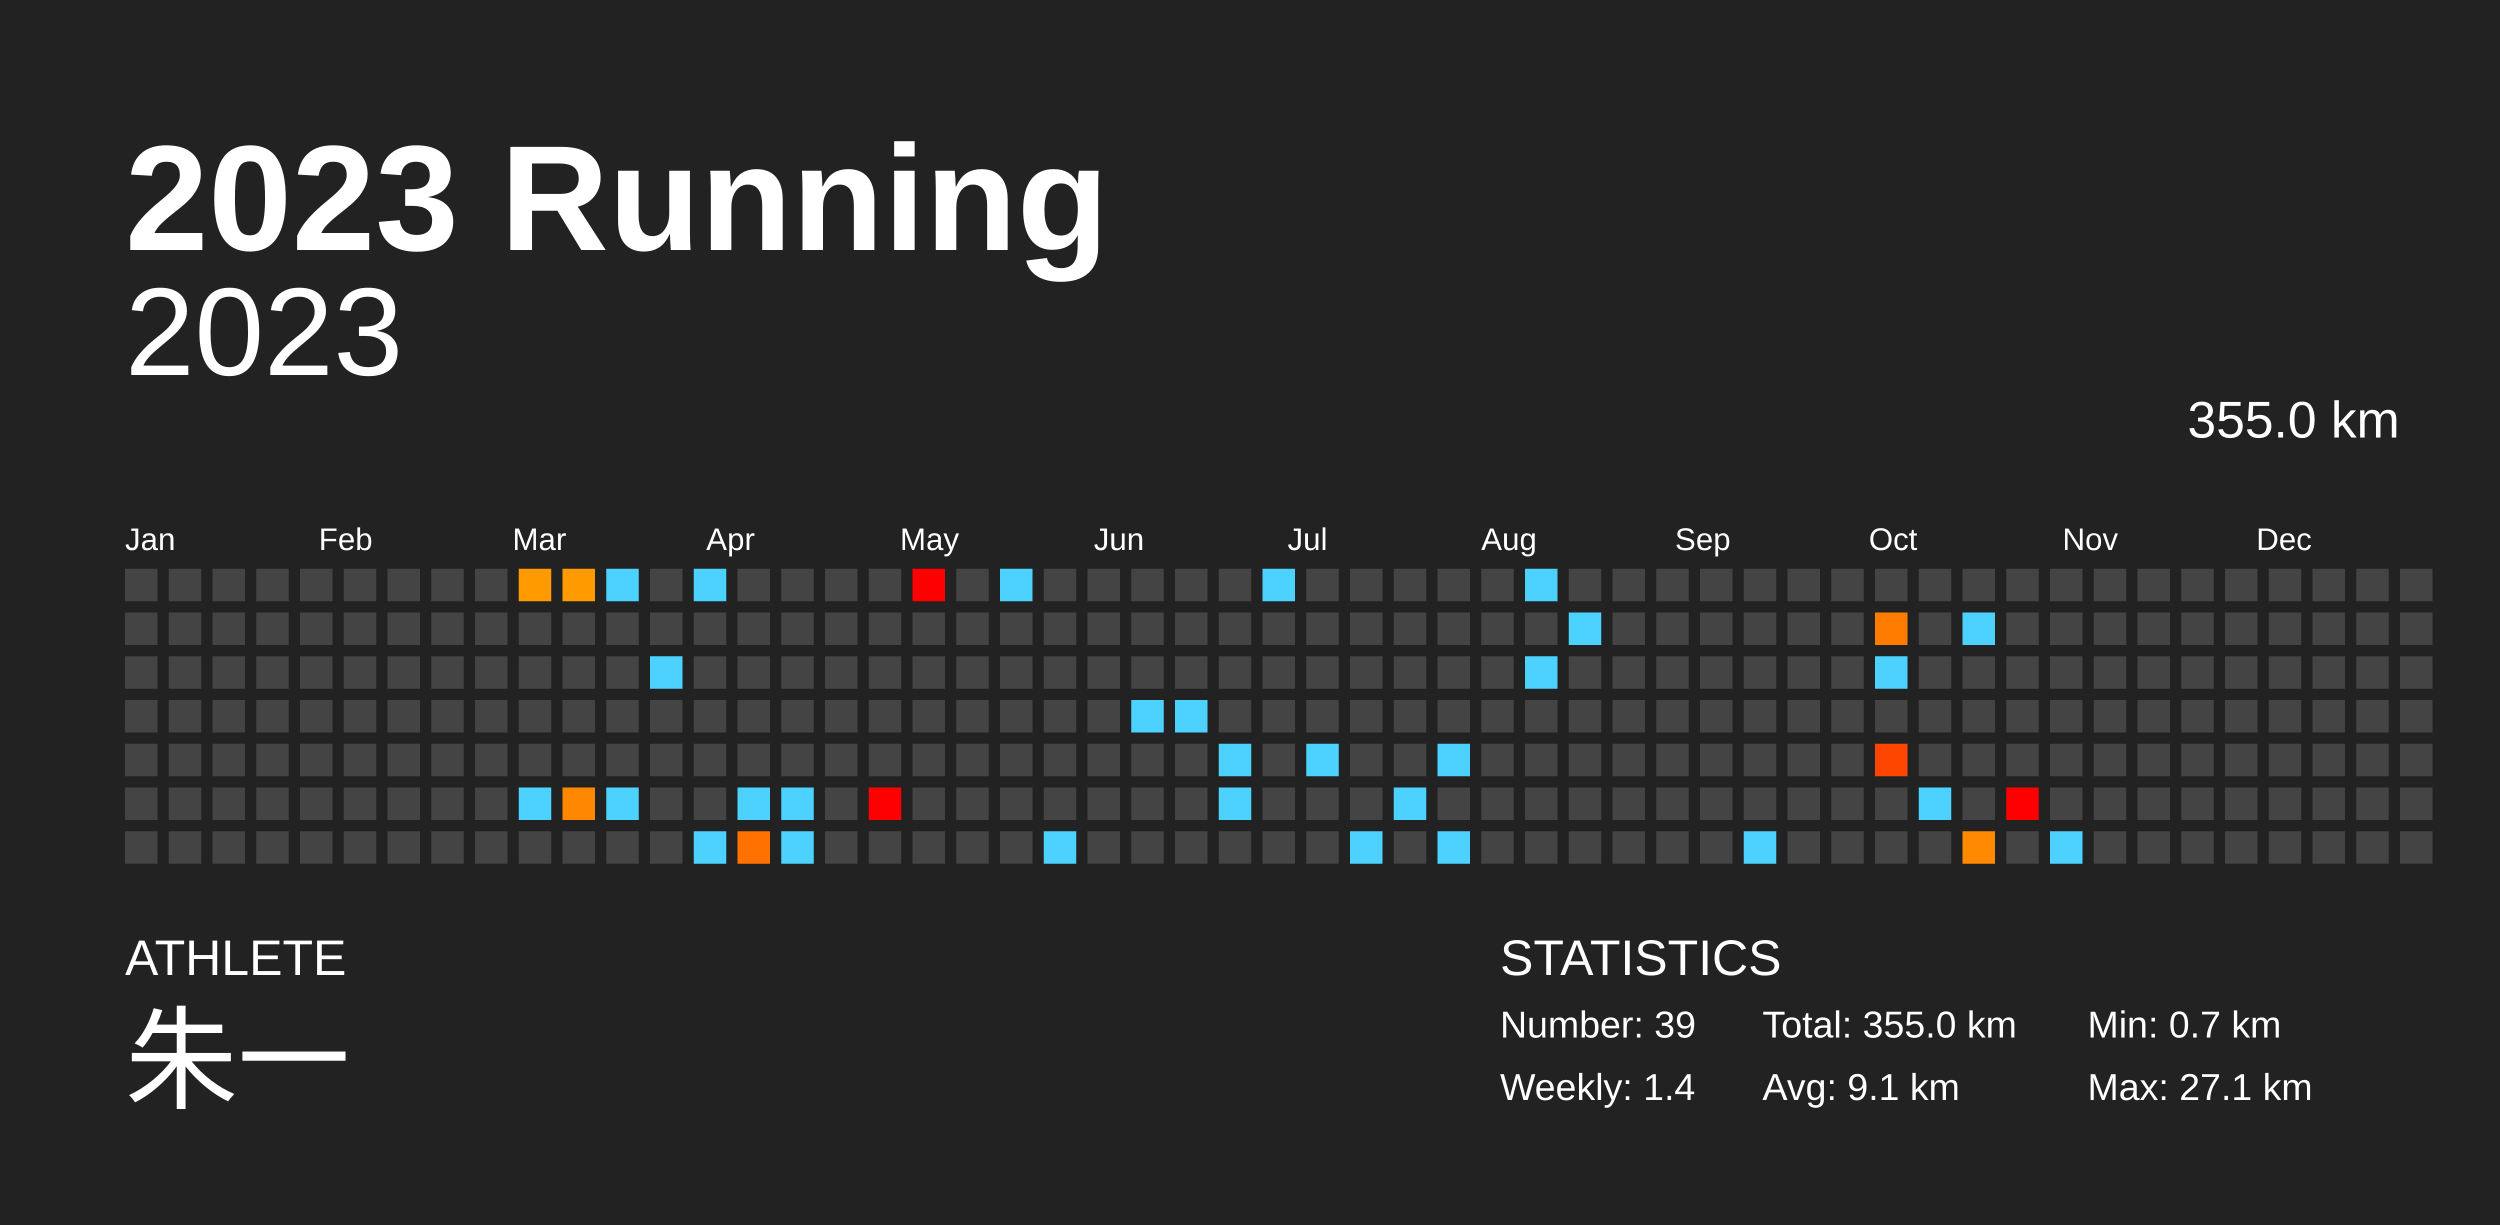
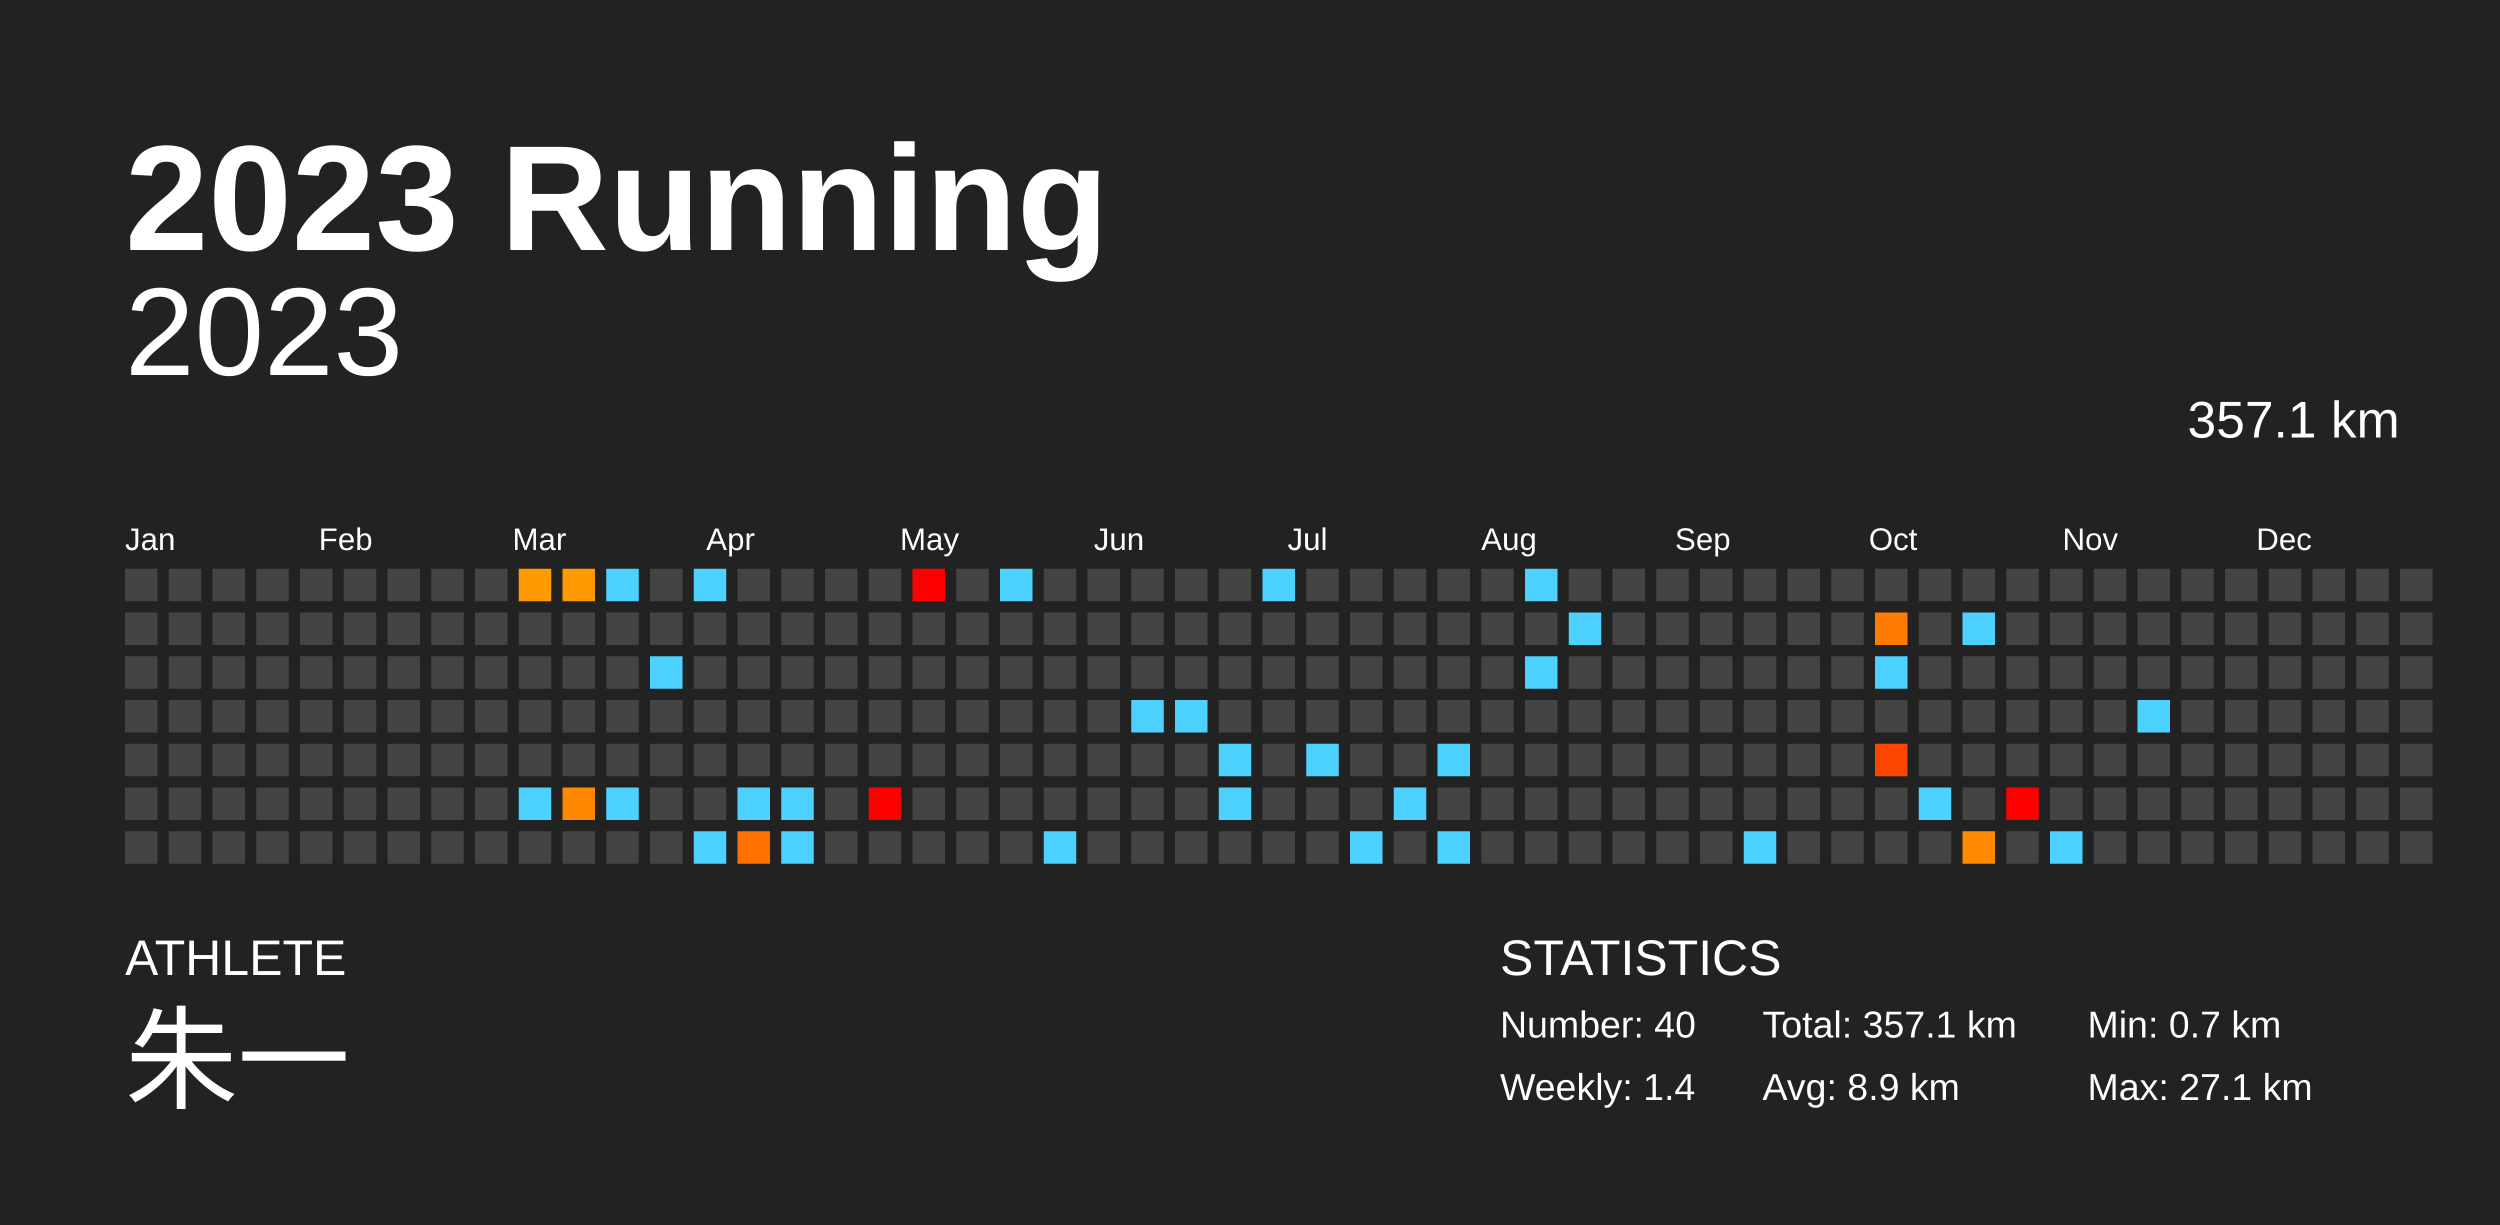
<svg xmlns="http://www.w3.org/2000/svg" baseProfile="full" height="98mm" version="1.1" viewBox="0,0,200,98" width="200mm">
  <defs />
  <rect fill="#222222" height="98" width="200" x="0" y="0" />
  <text fill="#FFFFFF" style="font-size:12px; font-family:Arial; font-weight:bold;" x="10" y="20">2023 Running</text>
  <text fill="#FFFFFF" style="font-size:4px; font-family:Arial" x="10" y="78">ATHLETE</text>
  <text fill="#FFFFFF" style="font-size:9px; font-family:Arial" x="10" y="88">朱一</text>
  <text fill="#FFFFFF" style="font-size:4px; font-family:Arial" x="120" y="78">STATISTICS</text>
-   <text fill="#FFFFFF" style="font-size:3px; font-family:Arial" x="120" y="83">Number: 39</text>
+   <text fill="#FFFFFF" style="font-size:3px; font-family:Arial" x="120" y="83">Number: 40</text>
  <text fill="#FFFFFF" style="font-size:3px; font-family:Arial" x="120" y="88">Weekly: 1.4</text>
-   <text fill="#FFFFFF" style="font-size:3px; font-family:Arial" x="141" y="83">Total: 355.0 km</text>
-   <text fill="#FFFFFF" style="font-size:3px; font-family:Arial" x="141" y="88">Avg: 9.1 km</text>
+   <text fill="#FFFFFF" style="font-size:3px; font-family:Arial" x="141" y="83">Total: 357.1 km</text>
+   <text fill="#FFFFFF" style="font-size:3px; font-family:Arial" x="141" y="88">Avg: 8.9 km</text>
  <text fill="#FFFFFF" style="font-size:3px; font-family:Arial" x="167" y="83">Min: 0.7 km</text>
  <text fill="#FFFFFF" style="font-size:3px; font-family:Arial" x="167" y="88">Max: 27.1 km</text>
  <text alignment-baseline="hanging" fill="#FFFFFF" style="font-size:10.0px; font-family:Arial;" x="10" y="30">2023</text>
-   <text alignment-baseline="hanging" fill="#FFFFFF" style="font-size:4.125px; font-family:Arial;" x="175" y="35">355.0 km</text>
+   <text alignment-baseline="hanging" fill="#FFFFFF" style="font-size:4.125px; font-family:Arial;" x="175" y="35">357.1 km</text>
  <text fill="#FFFFFF" style="font-size:2.5px; font-family:Arial" x="10.0" y="44">Jan</text>
  <text fill="#FFFFFF" style="font-size:2.5px; font-family:Arial" x="25.5" y="44">Feb</text>
  <text fill="#FFFFFF" style="font-size:2.5px; font-family:Arial" x="41.0" y="44">Mar</text>
  <text fill="#FFFFFF" style="font-size:2.5px; font-family:Arial" x="56.5" y="44">Apr</text>
  <text fill="#FFFFFF" style="font-size:2.5px; font-family:Arial" x="72.0" y="44">May</text>
  <text fill="#FFFFFF" style="font-size:2.5px; font-family:Arial" x="87.5" y="44">Jun</text>
  <text fill="#FFFFFF" style="font-size:2.5px; font-family:Arial" x="103.0" y="44">Jul</text>
  <text fill="#FFFFFF" style="font-size:2.5px; font-family:Arial" x="118.5" y="44">Aug</text>
  <text fill="#FFFFFF" style="font-size:2.5px; font-family:Arial" x="134.0" y="44">Sep</text>
  <text fill="#FFFFFF" style="font-size:2.5px; font-family:Arial" x="149.5" y="44">Oct</text>
  <text fill="#FFFFFF" style="font-size:2.5px; font-family:Arial" x="165.0" y="44">Nov</text>
  <text fill="#FFFFFF" style="font-size:2.5px; font-family:Arial" x="180.5" y="44">Dec</text>
  <rect fill="#444444" height="2.6" width="2.6" x="10.0" y="45.5" />
  <rect fill="#444444" height="2.6" width="2.6" x="10.0" y="49.0" />
  <rect fill="#444444" height="2.6" width="2.6" x="10.0" y="52.5" />
  <rect fill="#444444" height="2.6" width="2.6" x="10.0" y="56.0" />
  <rect fill="#444444" height="2.6" width="2.6" x="10.0" y="59.5" />
  <rect fill="#444444" height="2.6" width="2.6" x="10.0" y="63.0" />
  <rect fill="#444444" height="2.6" width="2.6" x="10.0" y="66.5" />
  <rect fill="#444444" height="2.6" width="2.6" x="13.5" y="45.5" />
  <rect fill="#444444" height="2.6" width="2.6" x="13.5" y="49.0" />
  <rect fill="#444444" height="2.6" width="2.6" x="13.5" y="52.5" />
  <rect fill="#444444" height="2.6" width="2.6" x="13.5" y="56.0" />
  <rect fill="#444444" height="2.6" width="2.6" x="13.5" y="59.5" />
  <rect fill="#444444" height="2.6" width="2.6" x="13.5" y="63.0" />
  <rect fill="#444444" height="2.6" width="2.6" x="13.5" y="66.5" />
  <rect fill="#444444" height="2.6" width="2.6" x="17.0" y="45.5" />
  <rect fill="#444444" height="2.6" width="2.6" x="17.0" y="49.0" />
  <rect fill="#444444" height="2.6" width="2.6" x="17.0" y="52.5" />
  <rect fill="#444444" height="2.6" width="2.6" x="17.0" y="56.0" />
  <rect fill="#444444" height="2.6" width="2.6" x="17.0" y="59.5" />
  <rect fill="#444444" height="2.6" width="2.6" x="17.0" y="63.0" />
  <rect fill="#444444" height="2.6" width="2.6" x="17.0" y="66.5" />
  <rect fill="#444444" height="2.6" width="2.6" x="20.5" y="45.5" />
  <rect fill="#444444" height="2.6" width="2.6" x="20.5" y="49.0" />
  <rect fill="#444444" height="2.6" width="2.6" x="20.5" y="52.5" />
  <rect fill="#444444" height="2.6" width="2.6" x="20.5" y="56.0" />
  <rect fill="#444444" height="2.6" width="2.6" x="20.5" y="59.5" />
  <rect fill="#444444" height="2.6" width="2.6" x="20.5" y="63.0" />
  <rect fill="#444444" height="2.6" width="2.6" x="20.5" y="66.5" />
  <rect fill="#444444" height="2.6" width="2.6" x="24.0" y="45.5" />
  <rect fill="#444444" height="2.6" width="2.6" x="24.0" y="49.0" />
  <rect fill="#444444" height="2.6" width="2.6" x="24.0" y="52.5" />
  <rect fill="#444444" height="2.6" width="2.6" x="24.0" y="56.0" />
  <rect fill="#444444" height="2.6" width="2.6" x="24.0" y="59.5" />
  <rect fill="#444444" height="2.6" width="2.6" x="24.0" y="63.0" />
  <rect fill="#444444" height="2.6" width="2.6" x="24.0" y="66.5" />
  <rect fill="#444444" height="2.6" width="2.6" x="27.5" y="45.5" />
  <rect fill="#444444" height="2.6" width="2.6" x="27.5" y="49.0" />
  <rect fill="#444444" height="2.6" width="2.6" x="27.5" y="52.5" />
  <rect fill="#444444" height="2.6" width="2.6" x="27.5" y="56.0" />
  <rect fill="#444444" height="2.6" width="2.6" x="27.5" y="59.5" />
  <rect fill="#444444" height="2.6" width="2.6" x="27.5" y="63.0" />
  <rect fill="#444444" height="2.6" width="2.6" x="27.5" y="66.5" />
  <rect fill="#444444" height="2.6" width="2.6" x="31.0" y="45.5" />
  <rect fill="#444444" height="2.6" width="2.6" x="31.0" y="49.0" />
  <rect fill="#444444" height="2.6" width="2.6" x="31.0" y="52.5" />
  <rect fill="#444444" height="2.6" width="2.6" x="31.0" y="56.0" />
  <rect fill="#444444" height="2.6" width="2.6" x="31.0" y="59.5" />
  <rect fill="#444444" height="2.6" width="2.6" x="31.0" y="63.0" />
  <rect fill="#444444" height="2.6" width="2.6" x="31.0" y="66.5" />
  <rect fill="#444444" height="2.6" width="2.6" x="34.5" y="45.5" />
  <rect fill="#444444" height="2.6" width="2.6" x="34.5" y="49.0" />
  <rect fill="#444444" height="2.6" width="2.6" x="34.5" y="52.5" />
  <rect fill="#444444" height="2.6" width="2.6" x="34.5" y="56.0" />
  <rect fill="#444444" height="2.6" width="2.6" x="34.5" y="59.5" />
  <rect fill="#444444" height="2.6" width="2.6" x="34.5" y="63.0" />
  <rect fill="#444444" height="2.6" width="2.6" x="34.5" y="66.5" />
  <rect fill="#444444" height="2.6" width="2.6" x="38.0" y="45.5" />
  <rect fill="#444444" height="2.6" width="2.6" x="38.0" y="49.0" />
  <rect fill="#444444" height="2.6" width="2.6" x="38.0" y="52.5" />
  <rect fill="#444444" height="2.6" width="2.6" x="38.0" y="56.0" />
  <rect fill="#444444" height="2.6" width="2.6" x="38.0" y="59.5" />
  <rect fill="#444444" height="2.6" width="2.6" x="38.0" y="63.0" />
  <rect fill="#444444" height="2.6" width="2.6" x="38.0" y="66.5" />
  <rect fill="#ff9a00" height="2.6" width="2.6" x="41.5" y="45.5" />
  <rect fill="#444444" height="2.6" width="2.6" x="41.5" y="49.0" />
  <rect fill="#444444" height="2.6" width="2.6" x="41.5" y="52.5" />
  <rect fill="#444444" height="2.6" width="2.6" x="41.5" y="56.0" />
  <rect fill="#444444" height="2.6" width="2.6" x="41.5" y="59.5" />
  <rect fill="#4dd2ff" height="2.6" width="2.6" x="41.5" y="63.0" />
  <rect fill="#444444" height="2.6" width="2.6" x="41.5" y="66.5" />
  <rect fill="#ff9b00" height="2.6" width="2.6" x="45.0" y="45.5" />
  <rect fill="#444444" height="2.6" width="2.6" x="45.0" y="49.0" />
  <rect fill="#444444" height="2.6" width="2.6" x="45.0" y="52.5" />
  <rect fill="#444444" height="2.6" width="2.6" x="45.0" y="56.0" />
  <rect fill="#444444" height="2.6" width="2.6" x="45.0" y="59.5" />
  <rect fill="#ff8800" height="2.6" width="2.6" x="45.0" y="63.0" />
  <rect fill="#444444" height="2.6" width="2.6" x="45.0" y="66.5" />
  <rect fill="#4dd2ff" height="2.6" width="2.6" x="48.5" y="45.5" />
  <rect fill="#444444" height="2.6" width="2.6" x="48.5" y="49.0" />
  <rect fill="#444444" height="2.6" width="2.6" x="48.5" y="52.5" />
  <rect fill="#444444" height="2.6" width="2.6" x="48.5" y="56.0" />
  <rect fill="#444444" height="2.6" width="2.6" x="48.5" y="59.5" />
  <rect fill="#4dd2ff" height="2.6" width="2.6" x="48.5" y="63.0" />
  <rect fill="#444444" height="2.6" width="2.6" x="48.5" y="66.5" />
  <rect fill="#444444" height="2.6" width="2.6" x="52.0" y="45.5" />
  <rect fill="#444444" height="2.6" width="2.6" x="52.0" y="49.0" />
  <rect fill="#4dd2ff" height="2.6" width="2.6" x="52.0" y="52.5" />
  <rect fill="#444444" height="2.6" width="2.6" x="52.0" y="56.0" />
  <rect fill="#444444" height="2.6" width="2.6" x="52.0" y="59.5" />
  <rect fill="#444444" height="2.6" width="2.6" x="52.0" y="63.0" />
  <rect fill="#444444" height="2.6" width="2.6" x="52.0" y="66.5" />
  <rect fill="#4dd2ff" height="2.6" width="2.6" x="55.5" y="45.5" />
  <rect fill="#444444" height="2.6" width="2.6" x="55.5" y="49.0" />
  <rect fill="#444444" height="2.6" width="2.6" x="55.5" y="52.5" />
  <rect fill="#444444" height="2.6" width="2.6" x="55.5" y="56.0" />
  <rect fill="#444444" height="2.6" width="2.6" x="55.5" y="59.5" />
  <rect fill="#444444" height="2.6" width="2.6" x="55.5" y="63.0" />
  <rect fill="#4dd2ff" height="2.6" width="2.6" x="55.5" y="66.5" />
  <rect fill="#444444" height="2.6" width="2.6" x="59.0" y="45.5" />
  <rect fill="#444444" height="2.6" width="2.6" x="59.0" y="49.0" />
  <rect fill="#444444" height="2.6" width="2.6" x="59.0" y="52.5" />
  <rect fill="#444444" height="2.6" width="2.6" x="59.0" y="56.0" />
  <rect fill="#444444" height="2.6" width="2.6" x="59.0" y="59.5" />
  <rect fill="#4dd2ff" height="2.6" width="2.6" x="59.0" y="63.0" />
  <rect fill="#ff7100" height="2.6" width="2.6" x="59.0" y="66.5" />
  <rect fill="#444444" height="2.6" width="2.6" x="62.5" y="45.5" />
  <rect fill="#444444" height="2.6" width="2.6" x="62.5" y="49.0" />
  <rect fill="#444444" height="2.6" width="2.6" x="62.5" y="52.5" />
  <rect fill="#444444" height="2.6" width="2.6" x="62.5" y="56.0" />
  <rect fill="#444444" height="2.6" width="2.6" x="62.5" y="59.5" />
  <rect fill="#4dd2ff" height="2.6" width="2.6" x="62.5" y="63.0" />
  <rect fill="#4dd2ff" height="2.6" width="2.6" x="62.5" y="66.5" />
  <rect fill="#444444" height="2.6" width="2.6" x="66.0" y="45.5" />
  <rect fill="#444444" height="2.6" width="2.6" x="66.0" y="49.0" />
  <rect fill="#444444" height="2.6" width="2.6" x="66.0" y="52.5" />
  <rect fill="#444444" height="2.6" width="2.6" x="66.0" y="56.0" />
  <rect fill="#444444" height="2.6" width="2.6" x="66.0" y="59.5" />
  <rect fill="#444444" height="2.6" width="2.6" x="66.0" y="63.0" />
  <rect fill="#444444" height="2.6" width="2.6" x="66.0" y="66.5" />
  <rect fill="#444444" height="2.6" width="2.6" x="69.5" y="45.5" />
  <rect fill="#444444" height="2.6" width="2.6" x="69.5" y="49.0" />
  <rect fill="#444444" height="2.6" width="2.6" x="69.5" y="52.5" />
  <rect fill="#444444" height="2.6" width="2.6" x="69.5" y="56.0" />
  <rect fill="#444444" height="2.6" width="2.6" x="69.5" y="59.5" />
  <rect fill="red" height="2.6" width="2.6" x="69.5" y="63.0" />
  <rect fill="#444444" height="2.6" width="2.6" x="69.5" y="66.5" />
  <rect fill="red" height="2.6" width="2.6" x="73.0" y="45.5" />
  <rect fill="#444444" height="2.6" width="2.6" x="73.0" y="49.0" />
  <rect fill="#444444" height="2.6" width="2.6" x="73.0" y="52.5" />
  <rect fill="#444444" height="2.6" width="2.6" x="73.0" y="56.0" />
  <rect fill="#444444" height="2.6" width="2.6" x="73.0" y="59.5" />
  <rect fill="#444444" height="2.6" width="2.6" x="73.0" y="63.0" />
  <rect fill="#444444" height="2.6" width="2.6" x="73.0" y="66.5" />
  <rect fill="#444444" height="2.6" width="2.6" x="76.5" y="45.5" />
  <rect fill="#444444" height="2.6" width="2.6" x="76.5" y="49.0" />
  <rect fill="#444444" height="2.6" width="2.6" x="76.5" y="52.5" />
  <rect fill="#444444" height="2.6" width="2.6" x="76.5" y="56.0" />
  <rect fill="#444444" height="2.6" width="2.6" x="76.5" y="59.5" />
  <rect fill="#444444" height="2.6" width="2.6" x="76.5" y="63.0" />
  <rect fill="#444444" height="2.6" width="2.6" x="76.5" y="66.5" />
  <rect fill="#4dd2ff" height="2.6" width="2.6" x="80.0" y="45.5" />
  <rect fill="#444444" height="2.6" width="2.6" x="80.0" y="49.0" />
  <rect fill="#444444" height="2.6" width="2.6" x="80.0" y="52.5" />
  <rect fill="#444444" height="2.6" width="2.6" x="80.0" y="56.0" />
  <rect fill="#444444" height="2.6" width="2.6" x="80.0" y="59.5" />
  <rect fill="#444444" height="2.6" width="2.6" x="80.0" y="63.0" />
  <rect fill="#444444" height="2.6" width="2.6" x="80.0" y="66.5" />
  <rect fill="#444444" height="2.6" width="2.6" x="83.5" y="45.5" />
  <rect fill="#444444" height="2.6" width="2.6" x="83.5" y="49.0" />
  <rect fill="#444444" height="2.6" width="2.6" x="83.5" y="52.5" />
  <rect fill="#444444" height="2.6" width="2.6" x="83.5" y="56.0" />
  <rect fill="#444444" height="2.6" width="2.6" x="83.5" y="59.5" />
  <rect fill="#444444" height="2.6" width="2.6" x="83.5" y="63.0" />
  <rect fill="#4dd2ff" height="2.6" width="2.6" x="83.5" y="66.5" />
  <rect fill="#444444" height="2.6" width="2.6" x="87.0" y="45.5" />
  <rect fill="#444444" height="2.6" width="2.6" x="87.0" y="49.0" />
  <rect fill="#444444" height="2.6" width="2.6" x="87.0" y="52.5" />
  <rect fill="#444444" height="2.6" width="2.6" x="87.0" y="56.0" />
  <rect fill="#444444" height="2.6" width="2.6" x="87.0" y="59.5" />
  <rect fill="#444444" height="2.6" width="2.6" x="87.0" y="63.0" />
  <rect fill="#444444" height="2.6" width="2.6" x="87.0" y="66.5" />
  <rect fill="#444444" height="2.6" width="2.6" x="90.5" y="45.5" />
  <rect fill="#444444" height="2.6" width="2.6" x="90.5" y="49.0" />
  <rect fill="#444444" height="2.6" width="2.6" x="90.5" y="52.5" />
  <rect fill="#4dd2ff" height="2.6" width="2.6" x="90.5" y="56.0" />
  <rect fill="#444444" height="2.6" width="2.6" x="90.5" y="59.5" />
  <rect fill="#444444" height="2.6" width="2.6" x="90.5" y="63.0" />
  <rect fill="#444444" height="2.6" width="2.6" x="90.5" y="66.5" />
  <rect fill="#444444" height="2.6" width="2.6" x="94.0" y="45.5" />
  <rect fill="#444444" height="2.6" width="2.6" x="94.0" y="49.0" />
  <rect fill="#444444" height="2.6" width="2.6" x="94.0" y="52.5" />
  <rect fill="#4dd2ff" height="2.6" width="2.6" x="94.0" y="56.0" />
  <rect fill="#444444" height="2.6" width="2.6" x="94.0" y="59.5" />
  <rect fill="#444444" height="2.6" width="2.6" x="94.0" y="63.0" />
  <rect fill="#444444" height="2.6" width="2.6" x="94.0" y="66.5" />
  <rect fill="#444444" height="2.6" width="2.6" x="97.5" y="45.5" />
  <rect fill="#444444" height="2.6" width="2.6" x="97.5" y="49.0" />
  <rect fill="#444444" height="2.6" width="2.6" x="97.5" y="52.5" />
  <rect fill="#444444" height="2.6" width="2.6" x="97.5" y="56.0" />
  <rect fill="#4dd2ff" height="2.6" width="2.6" x="97.5" y="59.5" />
  <rect fill="#4dd2ff" height="2.6" width="2.6" x="97.5" y="63.0" />
  <rect fill="#444444" height="2.6" width="2.6" x="97.5" y="66.5" />
  <rect fill="#4dd2ff" height="2.6" width="2.6" x="101.0" y="45.5" />
  <rect fill="#444444" height="2.6" width="2.6" x="101.0" y="49.0" />
  <rect fill="#444444" height="2.6" width="2.6" x="101.0" y="52.5" />
  <rect fill="#444444" height="2.6" width="2.6" x="101.0" y="56.0" />
  <rect fill="#444444" height="2.6" width="2.6" x="101.0" y="59.5" />
  <rect fill="#444444" height="2.6" width="2.6" x="101.0" y="63.0" />
  <rect fill="#444444" height="2.6" width="2.6" x="101.0" y="66.5" />
  <rect fill="#444444" height="2.6" width="2.6" x="104.5" y="45.5" />
  <rect fill="#444444" height="2.6" width="2.6" x="104.5" y="49.0" />
  <rect fill="#444444" height="2.6" width="2.6" x="104.5" y="52.5" />
  <rect fill="#444444" height="2.6" width="2.6" x="104.5" y="56.0" />
  <rect fill="#4dd2ff" height="2.6" width="2.6" x="104.5" y="59.5" />
  <rect fill="#444444" height="2.6" width="2.6" x="104.5" y="63.0" />
  <rect fill="#444444" height="2.6" width="2.6" x="104.5" y="66.5" />
  <rect fill="#444444" height="2.6" width="2.6" x="108.0" y="45.5" />
  <rect fill="#444444" height="2.6" width="2.6" x="108.0" y="49.0" />
  <rect fill="#444444" height="2.6" width="2.6" x="108.0" y="52.5" />
  <rect fill="#444444" height="2.6" width="2.6" x="108.0" y="56.0" />
  <rect fill="#444444" height="2.6" width="2.6" x="108.0" y="59.5" />
  <rect fill="#444444" height="2.6" width="2.6" x="108.0" y="63.0" />
  <rect fill="#4dd2ff" height="2.6" width="2.6" x="108.0" y="66.5" />
  <rect fill="#444444" height="2.6" width="2.6" x="111.5" y="45.5" />
  <rect fill="#444444" height="2.6" width="2.6" x="111.5" y="49.0" />
  <rect fill="#444444" height="2.6" width="2.6" x="111.5" y="52.5" />
  <rect fill="#444444" height="2.6" width="2.6" x="111.5" y="56.0" />
  <rect fill="#444444" height="2.6" width="2.6" x="111.5" y="59.5" />
  <rect fill="#4dd2ff" height="2.6" width="2.6" x="111.5" y="63.0" />
  <rect fill="#444444" height="2.6" width="2.6" x="111.5" y="66.5" />
  <rect fill="#444444" height="2.6" width="2.6" x="115.0" y="45.5" />
  <rect fill="#444444" height="2.6" width="2.6" x="115.0" y="49.0" />
  <rect fill="#444444" height="2.6" width="2.6" x="115.0" y="52.5" />
  <rect fill="#444444" height="2.6" width="2.6" x="115.0" y="56.0" />
  <rect fill="#4dd2ff" height="2.6" width="2.6" x="115.0" y="59.5" />
  <rect fill="#444444" height="2.6" width="2.6" x="115.0" y="63.0" />
  <rect fill="#4dd2ff" height="2.6" width="2.6" x="115.0" y="66.5" />
  <rect fill="#444444" height="2.6" width="2.6" x="118.5" y="45.5" />
  <rect fill="#444444" height="2.6" width="2.6" x="118.5" y="49.0" />
  <rect fill="#444444" height="2.6" width="2.6" x="118.5" y="52.5" />
  <rect fill="#444444" height="2.6" width="2.6" x="118.5" y="56.0" />
  <rect fill="#444444" height="2.6" width="2.6" x="118.5" y="59.5" />
  <rect fill="#444444" height="2.6" width="2.6" x="118.5" y="63.0" />
  <rect fill="#444444" height="2.6" width="2.6" x="118.5" y="66.5" />
  <rect fill="#4dd2ff" height="2.6" width="2.6" x="122.0" y="45.5" />
  <rect fill="#444444" height="2.6" width="2.6" x="122.0" y="49.0" />
  <rect fill="#4dd2ff" height="2.6" width="2.6" x="122.0" y="52.5" />
  <rect fill="#444444" height="2.6" width="2.6" x="122.0" y="56.0" />
  <rect fill="#444444" height="2.6" width="2.6" x="122.0" y="59.5" />
  <rect fill="#444444" height="2.6" width="2.6" x="122.0" y="63.0" />
  <rect fill="#444444" height="2.6" width="2.6" x="122.0" y="66.5" />
  <rect fill="#444444" height="2.6" width="2.6" x="125.5" y="45.5" />
  <rect fill="#4dd2ff" height="2.6" width="2.6" x="125.5" y="49.0" />
  <rect fill="#444444" height="2.6" width="2.6" x="125.5" y="52.5" />
  <rect fill="#444444" height="2.6" width="2.6" x="125.5" y="56.0" />
  <rect fill="#444444" height="2.6" width="2.6" x="125.5" y="59.5" />
  <rect fill="#444444" height="2.6" width="2.6" x="125.5" y="63.0" />
  <rect fill="#444444" height="2.6" width="2.6" x="125.5" y="66.5" />
  <rect fill="#444444" height="2.6" width="2.6" x="129.0" y="45.5" />
  <rect fill="#444444" height="2.6" width="2.6" x="129.0" y="49.0" />
  <rect fill="#444444" height="2.6" width="2.6" x="129.0" y="52.5" />
  <rect fill="#444444" height="2.6" width="2.6" x="129.0" y="56.0" />
  <rect fill="#444444" height="2.6" width="2.6" x="129.0" y="59.5" />
  <rect fill="#444444" height="2.6" width="2.6" x="129.0" y="63.0" />
  <rect fill="#444444" height="2.6" width="2.6" x="129.0" y="66.5" />
  <rect fill="#444444" height="2.6" width="2.6" x="132.5" y="45.5" />
  <rect fill="#444444" height="2.6" width="2.6" x="132.5" y="49.0" />
  <rect fill="#444444" height="2.6" width="2.6" x="132.5" y="52.5" />
  <rect fill="#444444" height="2.6" width="2.6" x="132.5" y="56.0" />
  <rect fill="#444444" height="2.6" width="2.6" x="132.5" y="59.5" />
  <rect fill="#444444" height="2.6" width="2.6" x="132.5" y="63.0" />
  <rect fill="#444444" height="2.6" width="2.6" x="132.5" y="66.5" />
  <rect fill="#444444" height="2.6" width="2.6" x="136.0" y="45.5" />
  <rect fill="#444444" height="2.6" width="2.6" x="136.0" y="49.0" />
  <rect fill="#444444" height="2.6" width="2.6" x="136.0" y="52.5" />
  <rect fill="#444444" height="2.6" width="2.6" x="136.0" y="56.0" />
  <rect fill="#444444" height="2.6" width="2.6" x="136.0" y="59.5" />
  <rect fill="#444444" height="2.6" width="2.6" x="136.0" y="63.0" />
  <rect fill="#444444" height="2.6" width="2.6" x="136.0" y="66.5" />
  <rect fill="#444444" height="2.6" width="2.6" x="139.5" y="45.5" />
  <rect fill="#444444" height="2.6" width="2.6" x="139.5" y="49.0" />
  <rect fill="#444444" height="2.6" width="2.6" x="139.5" y="52.5" />
  <rect fill="#444444" height="2.6" width="2.6" x="139.5" y="56.0" />
  <rect fill="#444444" height="2.6" width="2.6" x="139.5" y="59.5" />
  <rect fill="#444444" height="2.6" width="2.6" x="139.5" y="63.0" />
  <rect fill="#4dd2ff" height="2.6" width="2.6" x="139.5" y="66.5" />
  <rect fill="#444444" height="2.6" width="2.6" x="143.0" y="45.5" />
  <rect fill="#444444" height="2.6" width="2.6" x="143.0" y="49.0" />
  <rect fill="#444444" height="2.6" width="2.6" x="143.0" y="52.5" />
  <rect fill="#444444" height="2.6" width="2.6" x="143.0" y="56.0" />
  <rect fill="#444444" height="2.6" width="2.6" x="143.0" y="59.5" />
  <rect fill="#444444" height="2.6" width="2.6" x="143.0" y="63.0" />
  <rect fill="#444444" height="2.6" width="2.6" x="143.0" y="66.5" />
  <rect fill="#444444" height="2.6" width="2.6" x="146.5" y="45.5" />
  <rect fill="#444444" height="2.6" width="2.6" x="146.5" y="49.0" />
  <rect fill="#444444" height="2.6" width="2.6" x="146.5" y="52.5" />
  <rect fill="#444444" height="2.6" width="2.6" x="146.5" y="56.0" />
  <rect fill="#444444" height="2.6" width="2.6" x="146.5" y="59.5" />
  <rect fill="#444444" height="2.6" width="2.6" x="146.5" y="63.0" />
  <rect fill="#444444" height="2.6" width="2.6" x="146.5" y="66.5" />
  <rect fill="#444444" height="2.6" width="2.6" x="150.0" y="45.5" />
  <rect fill="#ff7c00" height="2.6" width="2.6" x="150.0" y="49.0" />
  <rect fill="#4dd2ff" height="2.6" width="2.6" x="150.0" y="52.5" />
  <rect fill="#444444" height="2.6" width="2.6" x="150.0" y="56.0" />
  <rect fill="#ff4600" height="2.6" width="2.6" x="150.0" y="59.5" />
  <rect fill="#444444" height="2.6" width="2.6" x="150.0" y="63.0" />
  <rect fill="#444444" height="2.6" width="2.6" x="150.0" y="66.5" />
  <rect fill="#444444" height="2.6" width="2.6" x="153.5" y="45.5" />
  <rect fill="#444444" height="2.6" width="2.6" x="153.5" y="49.0" />
  <rect fill="#444444" height="2.6" width="2.6" x="153.5" y="52.5" />
  <rect fill="#444444" height="2.6" width="2.6" x="153.5" y="56.0" />
  <rect fill="#444444" height="2.6" width="2.6" x="153.5" y="59.5" />
  <rect fill="#4dd2ff" height="2.6" width="2.6" x="153.5" y="63.0" />
  <rect fill="#444444" height="2.6" width="2.6" x="153.5" y="66.5" />
  <rect fill="#444444" height="2.6" width="2.6" x="157.0" y="45.5" />
  <rect fill="#4dd2ff" height="2.6" width="2.6" x="157.0" y="49.0" />
  <rect fill="#444444" height="2.6" width="2.6" x="157.0" y="52.5" />
  <rect fill="#444444" height="2.6" width="2.6" x="157.0" y="56.0" />
  <rect fill="#444444" height="2.6" width="2.6" x="157.0" y="59.5" />
  <rect fill="#444444" height="2.6" width="2.6" x="157.0" y="63.0" />
  <rect fill="#ff8900" height="2.6" width="2.6" x="157.0" y="66.5" />
  <rect fill="#444444" height="2.6" width="2.6" x="160.5" y="45.5" />
  <rect fill="#444444" height="2.6" width="2.6" x="160.5" y="49.0" />
  <rect fill="#444444" height="2.6" width="2.6" x="160.5" y="52.5" />
  <rect fill="#444444" height="2.6" width="2.6" x="160.5" y="56.0" />
  <rect fill="#444444" height="2.6" width="2.6" x="160.5" y="59.5" />
  <rect fill="red" height="2.6" width="2.6" x="160.5" y="63.0" />
  <rect fill="#444444" height="2.6" width="2.6" x="160.5" y="66.5" />
  <rect fill="#444444" height="2.6" width="2.6" x="164.0" y="45.5" />
  <rect fill="#444444" height="2.6" width="2.6" x="164.0" y="49.0" />
  <rect fill="#444444" height="2.6" width="2.6" x="164.0" y="52.5" />
  <rect fill="#444444" height="2.6" width="2.6" x="164.0" y="56.0" />
  <rect fill="#444444" height="2.6" width="2.6" x="164.0" y="59.5" />
  <rect fill="#444444" height="2.6" width="2.6" x="164.0" y="63.0" />
  <rect fill="#4dd2ff" height="2.6" width="2.6" x="164.0" y="66.5" />
  <rect fill="#444444" height="2.6" width="2.6" x="167.5" y="45.5" />
  <rect fill="#444444" height="2.6" width="2.6" x="167.5" y="49.0" />
  <rect fill="#444444" height="2.6" width="2.6" x="167.5" y="52.5" />
  <rect fill="#444444" height="2.6" width="2.6" x="167.5" y="56.0" />
  <rect fill="#444444" height="2.6" width="2.6" x="167.5" y="59.5" />
  <rect fill="#444444" height="2.6" width="2.6" x="167.5" y="63.0" />
  <rect fill="#444444" height="2.6" width="2.6" x="167.5" y="66.5" />
  <rect fill="#444444" height="2.6" width="2.6" x="171.0" y="45.5" />
  <rect fill="#444444" height="2.6" width="2.6" x="171.0" y="49.0" />
  <rect fill="#444444" height="2.6" width="2.6" x="171.0" y="52.5" />
-   <rect fill="#444444" height="2.6" width="2.6" x="171.0" y="56.0" />
+   <rect fill="#4dd2ff" height="2.6" width="2.6" x="171.0" y="56.0" />
  <rect fill="#444444" height="2.6" width="2.6" x="171.0" y="59.5" />
  <rect fill="#444444" height="2.6" width="2.6" x="171.0" y="63.0" />
  <rect fill="#444444" height="2.6" width="2.6" x="171.0" y="66.5" />
  <rect fill="#444444" height="2.6" width="2.6" x="174.5" y="45.5" />
  <rect fill="#444444" height="2.6" width="2.6" x="174.5" y="49.0" />
  <rect fill="#444444" height="2.6" width="2.6" x="174.5" y="52.5" />
  <rect fill="#444444" height="2.6" width="2.6" x="174.5" y="56.0" />
  <rect fill="#444444" height="2.6" width="2.6" x="174.5" y="59.5" />
  <rect fill="#444444" height="2.6" width="2.6" x="174.5" y="63.0" />
  <rect fill="#444444" height="2.6" width="2.6" x="174.5" y="66.5" />
  <rect fill="#444444" height="2.6" width="2.6" x="178.0" y="45.5" />
  <rect fill="#444444" height="2.6" width="2.6" x="178.0" y="49.0" />
  <rect fill="#444444" height="2.6" width="2.6" x="178.0" y="52.5" />
  <rect fill="#444444" height="2.6" width="2.6" x="178.0" y="56.0" />
  <rect fill="#444444" height="2.6" width="2.6" x="178.0" y="59.5" />
  <rect fill="#444444" height="2.6" width="2.6" x="178.0" y="63.0" />
  <rect fill="#444444" height="2.6" width="2.6" x="178.0" y="66.5" />
  <rect fill="#444444" height="2.6" width="2.6" x="181.5" y="45.5" />
  <rect fill="#444444" height="2.6" width="2.6" x="181.5" y="49.0" />
  <rect fill="#444444" height="2.6" width="2.6" x="181.5" y="52.5" />
  <rect fill="#444444" height="2.6" width="2.6" x="181.5" y="56.0" />
  <rect fill="#444444" height="2.6" width="2.6" x="181.5" y="59.5" />
  <rect fill="#444444" height="2.6" width="2.6" x="181.5" y="63.0" />
  <rect fill="#444444" height="2.6" width="2.6" x="181.5" y="66.5" />
  <rect fill="#444444" height="2.6" width="2.6" x="185.0" y="45.5" />
  <rect fill="#444444" height="2.6" width="2.6" x="185.0" y="49.0" />
  <rect fill="#444444" height="2.6" width="2.6" x="185.0" y="52.5" />
  <rect fill="#444444" height="2.6" width="2.6" x="185.0" y="56.0" />
  <rect fill="#444444" height="2.6" width="2.6" x="185.0" y="59.5" />
  <rect fill="#444444" height="2.6" width="2.6" x="185.0" y="63.0" />
  <rect fill="#444444" height="2.6" width="2.6" x="185.0" y="66.5" />
  <rect fill="#444444" height="2.6" width="2.6" x="188.5" y="45.5" />
  <rect fill="#444444" height="2.6" width="2.6" x="188.5" y="49.0" />
  <rect fill="#444444" height="2.6" width="2.6" x="188.5" y="52.5" />
  <rect fill="#444444" height="2.6" width="2.6" x="188.5" y="56.0" />
  <rect fill="#444444" height="2.6" width="2.6" x="188.5" y="59.5" />
  <rect fill="#444444" height="2.6" width="2.6" x="188.5" y="63.0" />
  <rect fill="#444444" height="2.6" width="2.6" x="188.5" y="66.5" />
  <rect fill="#444444" height="2.6" width="2.6" x="192.0" y="45.5" />
  <rect fill="#444444" height="2.6" width="2.6" x="192.0" y="49.0" />
  <rect fill="#444444" height="2.6" width="2.6" x="192.0" y="52.5" />
  <rect fill="#444444" height="2.6" width="2.6" x="192.0" y="56.0" />
  <rect fill="#444444" height="2.6" width="2.6" x="192.0" y="59.5" />
  <rect fill="#444444" height="2.6" width="2.6" x="192.0" y="63.0" />
  <rect fill="#444444" height="2.6" width="2.6" x="192.0" y="66.5" />
</svg>
